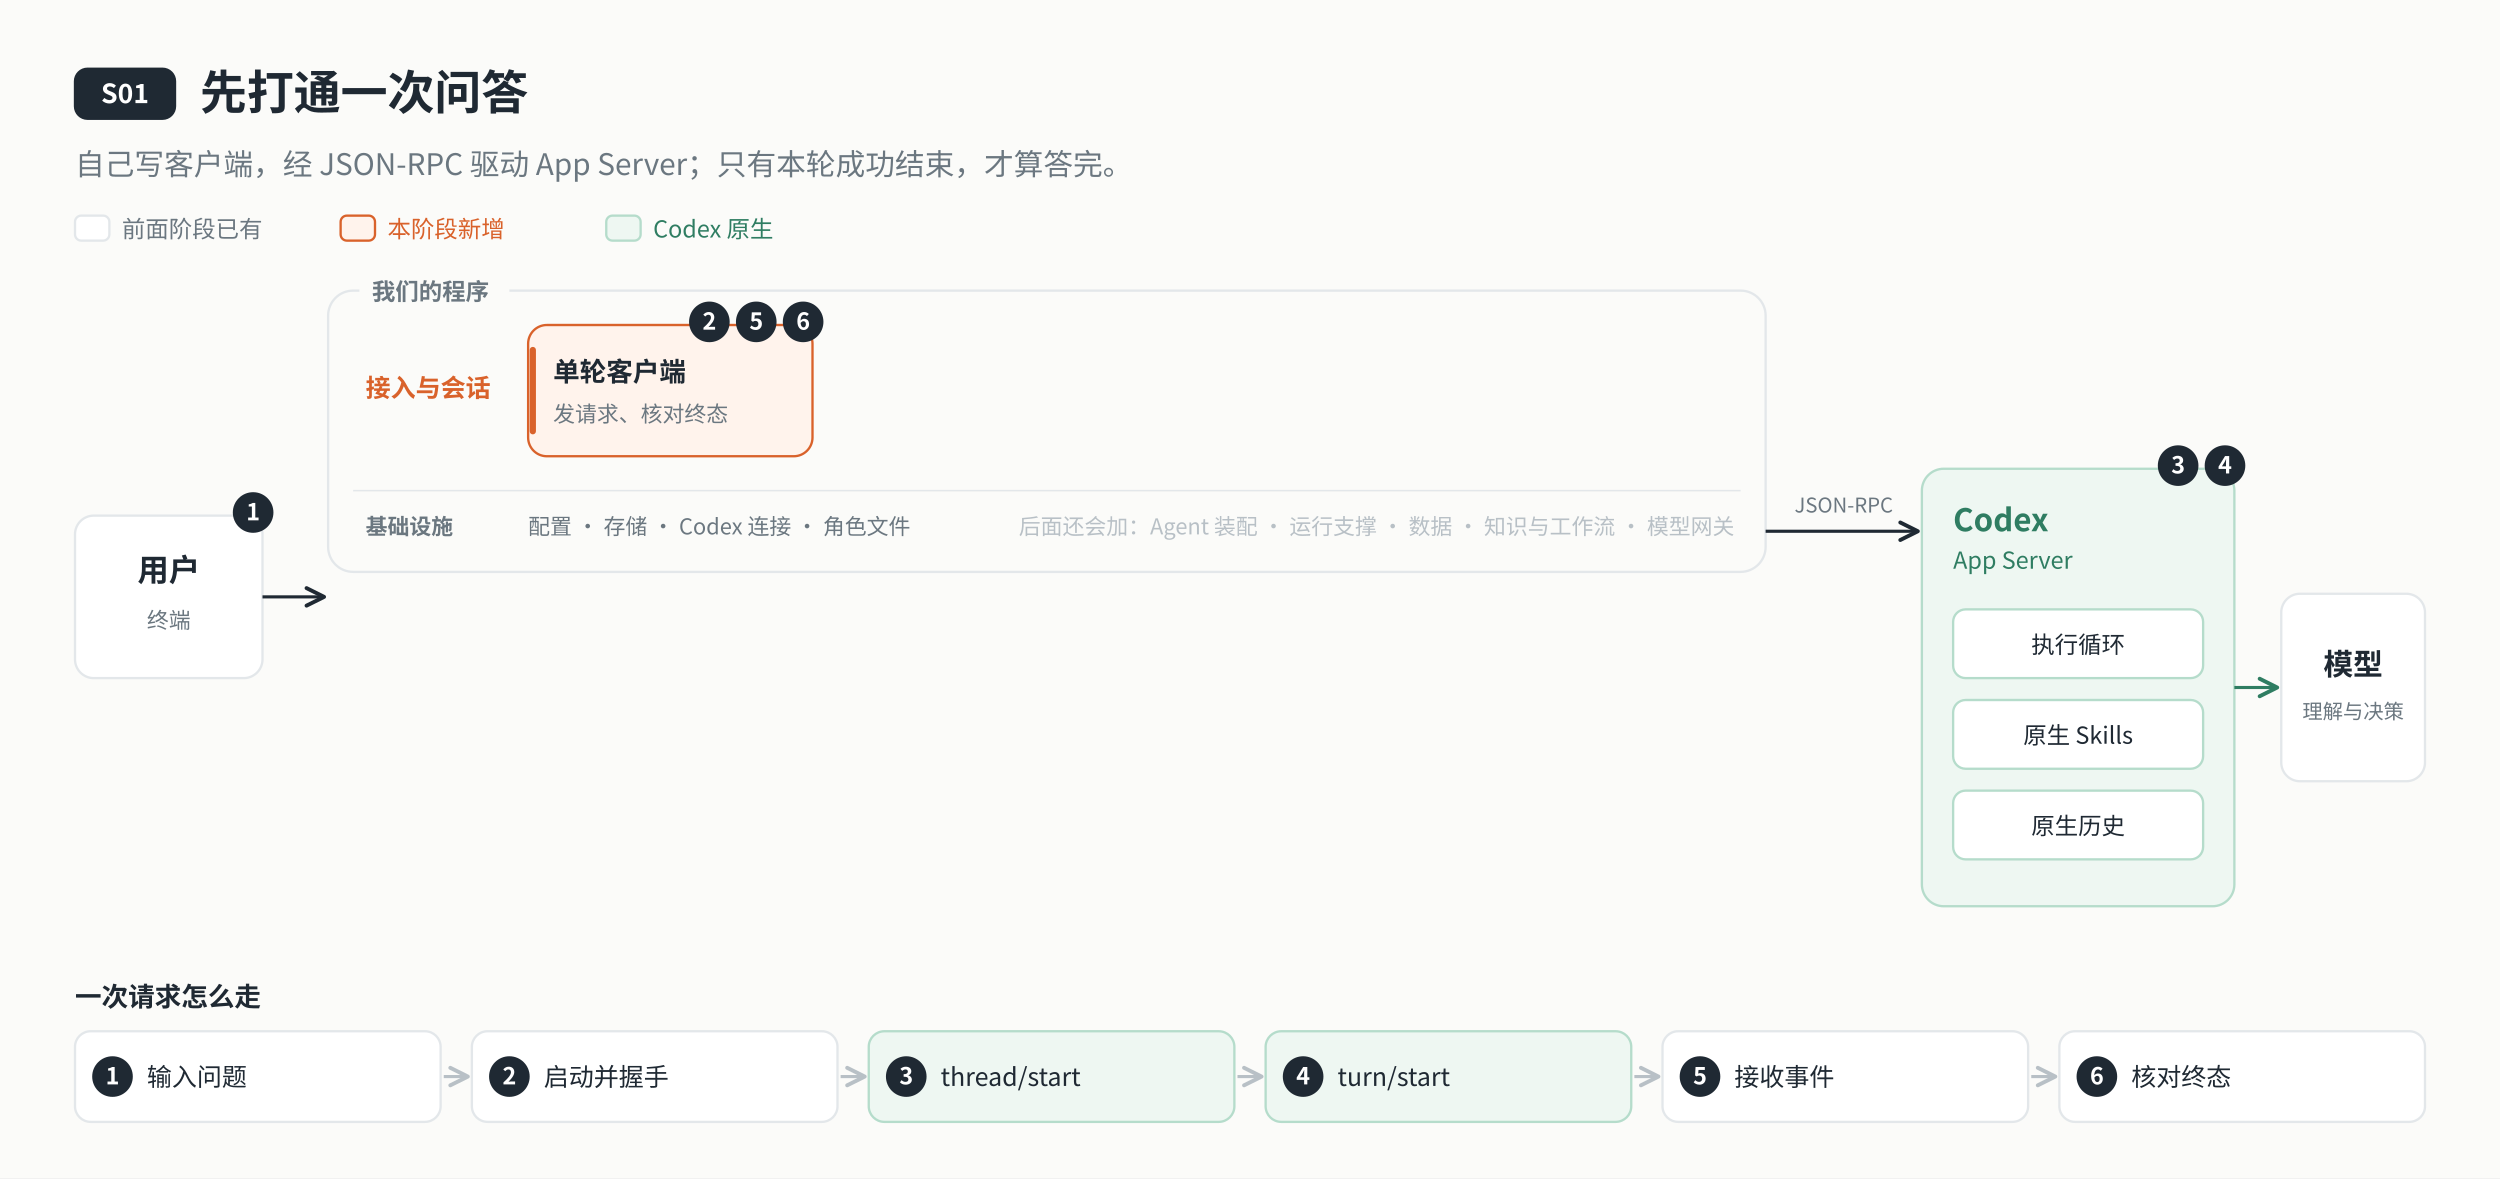
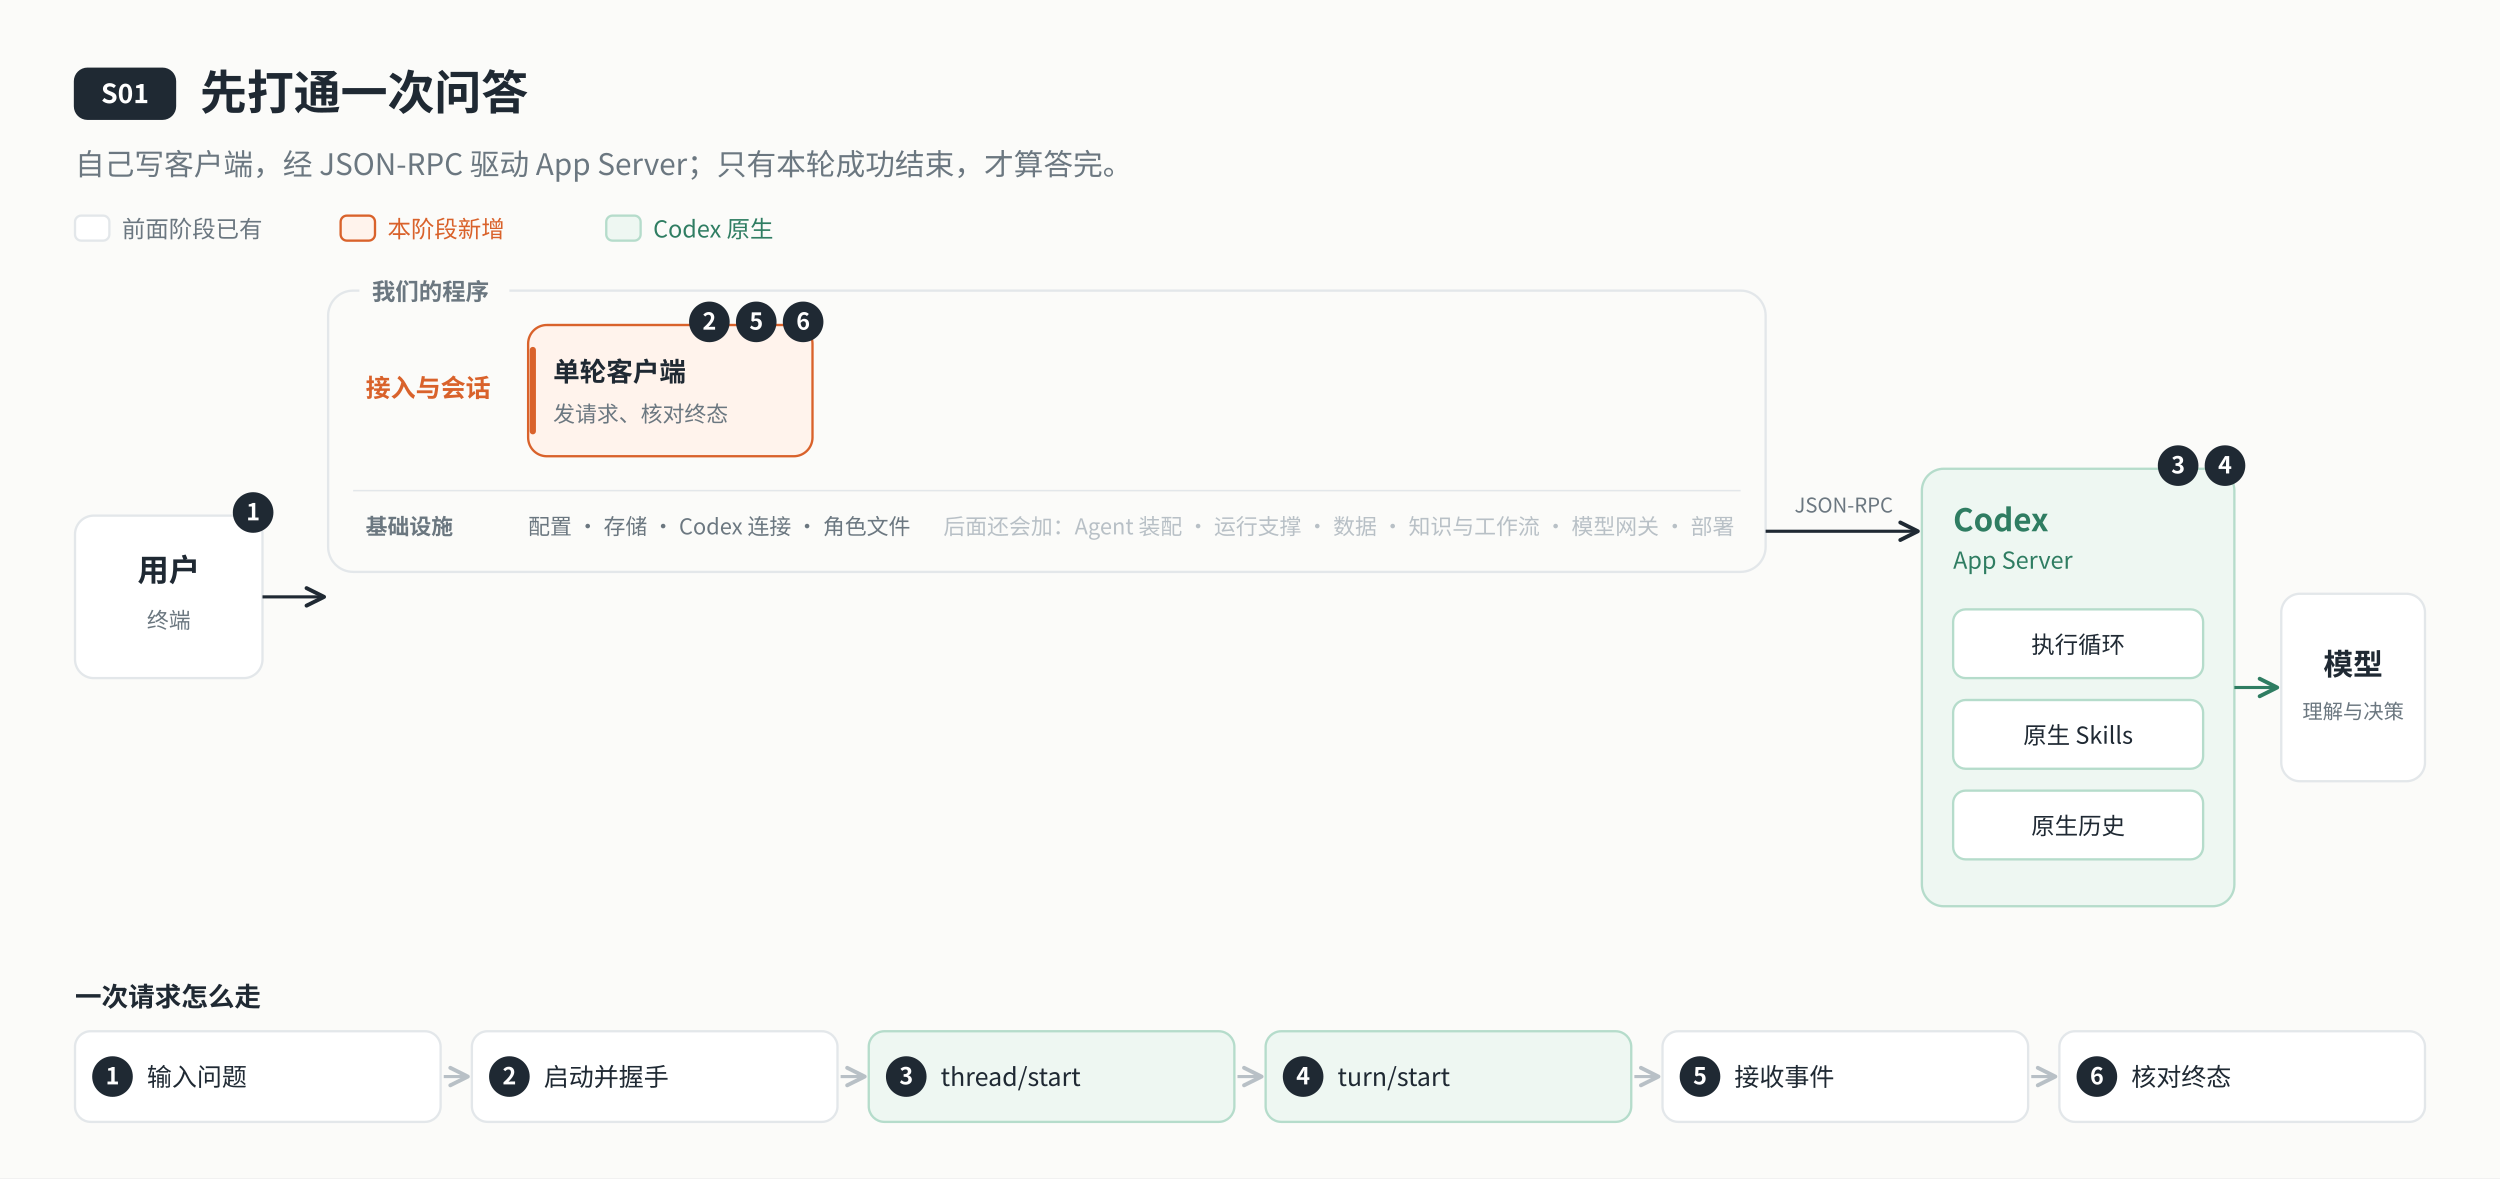
<svg xmlns="http://www.w3.org/2000/svg" width="1600" height="754" viewBox="0 0 1600 754" role="img" aria-labelledby="title desc">
  <defs>
    <marker id="mB8C0C6" viewBox="0 0 10 10" refX="8" refY="5" markerWidth="7" markerHeight="7" orient="auto-start-reverse">
      <path d="M1 1 L9 5 L1 9" fill="none" stroke="#B8C0C6" stroke-width="1.8" stroke-linecap="round" stroke-linejoin="round" />
    </marker>
    <marker id="m1F2933" viewBox="0 0 10 10" refX="8" refY="5" markerWidth="7" markerHeight="7" orient="auto-start-reverse">
      <path d="M1 1 L9 5 L1 9" fill="none" stroke="#1F2933" stroke-width="1.8" stroke-linecap="round" stroke-linejoin="round" />
    </marker>
    <marker id="m2F7D62" viewBox="0 0 10 10" refX="8" refY="5" markerWidth="7" markerHeight="7" orient="auto-start-reverse">
      <path d="M1 1 L9 5 L1 9" fill="none" stroke="#2F7D62" stroke-width="1.8" stroke-linecap="round" stroke-linejoin="round" />
    </marker>
  </defs>
  <g font-family="PingFang SC, Microsoft YaHei, Noto Sans CJK SC, sans-serif">
    <rect x="0" y="0" width="1600" height="754" fill="#FBFBF9" />
    <rect x="48" y="44" width="64" height="32" rx="8" fill="#1F2933" stroke="#1F2933" stroke-width="1.5" />
    <text x="80" y="66" font-size="17" fill="#fff" font-weight="700" text-anchor="middle">S01</text>
    <text x="128" y="70" font-size="30" fill="#1F2933" font-weight="700" text-anchor="start">先打通一次问答</text>
    <text x="48" y="112" font-size="19" fill="#6B7780" font-weight="400" text-anchor="start">自己写客户端，经 JSON-RPC 驱动 App Server；只有本轮成功结束，才算答完。</text>
    <rect x="48" y="138" width="22" height="16" rx="4" fill="#FFFFFF" stroke="#E3E7EA" stroke-width="1.5" />
    <text x="78" y="152" font-size="15" fill="#6B7780" font-weight="400" text-anchor="start">前面阶段已有</text>
    <rect x="218" y="138" width="22" height="16" rx="4" fill="#FFF3EC" stroke="#D9622B" stroke-width="1.5" />
    <text x="248" y="152" font-size="15" fill="#D9622B" font-weight="400" text-anchor="start">本阶段新增</text>
    <rect x="388" y="138" width="22" height="16" rx="4" fill="#EEF7F2" stroke="#B5DCCB" stroke-width="1.5" />
    <text x="418" y="152" font-size="15" fill="#2F7D62" font-weight="400" text-anchor="start">Codex 原生</text>
    <rect x="48" y="330" width="120" height="104" rx="12" fill="#FFFFFF" stroke="#E3E7EA" stroke-width="1.5" />
    <text x="108" y="372" font-size="20" fill="#1F2933" font-weight="600" text-anchor="middle">用户</text>
    <text x="108" y="402" font-size="14" fill="#6B7780" font-weight="400" text-anchor="middle">终端</text>
    <rect x="210" y="186" width="920" height="180" rx="16" fill="none" stroke="#E3E7EA" stroke-width="1.5" />
    <rect x="230" y="175" width="96" height="22" fill="#FBFBF9" />
    <text x="238" y="192" font-size="15" fill="#6B7780" font-weight="600" text-anchor="start">我们的程序</text>
    <text x="234" y="254" font-size="16" fill="#D9622B" font-weight="600" text-anchor="start">接入与会话</text>
    <rect x="338" y="208" width="182" height="84" rx="12" fill="#FFF3EC" stroke="#D9622B" stroke-width="1.5" />
    <rect x="339" y="222" width="4" height="56" rx="2" fill="#D9622B" />
    <text x="354" y="244" font-size="17" fill="#1F2933" font-weight="600" text-anchor="start">单轮客户端</text>
    <text x="354" y="270" font-size="14" fill="#6B7780" font-weight="400" text-anchor="start">发请求、核对终态</text>
    <line x1="226" y1="314" x2="1114" y2="314" stroke="#E3E7EA" stroke-width="1" />
    <text x="234" y="342" font-size="14" fill="#6B7780" font-weight="600" text-anchor="start">基础设施</text>
    <text x="338" y="342" font-size="14" fill="#6B7780" font-weight="400" text-anchor="start">配置 · 存储 · Codex 连接 · 角色文件</text>
-     <text x="1110" y="342" font-size="14" fill="#B8C0C6" font-weight="400" text-anchor="end">后面还会加：Agent 装配 · 运行支撑 · 数据 · 知识与工作流 · 模型网关</text>
+     <text x="1110" y="342" font-size="14" fill="#B8C0C6" font-weight="400" text-anchor="end">后面还会加：Agent 装配 · 运行支撑 · 数据 · 知识与工作流 · 模型网关 · 部署</text>
    <rect x="1230" y="300" width="200" height="280" rx="14" fill="#EEF7F2" stroke="#B5DCCB" stroke-width="1.5" />
    <text x="1250" y="340" font-size="20" fill="#2F7D62" font-weight="700" text-anchor="start">Codex</text>
    <text x="1250" y="364" font-size="15" fill="#2F7D62" font-weight="400" text-anchor="start">App Server</text>
    <rect x="1250" y="390" width="160" height="44" rx="8" fill="#FFFFFF" stroke="#B5DCCB" stroke-width="1.5" />
    <text x="1330" y="418" font-size="15" fill="#1F2933" font-weight="500" text-anchor="middle">执行循环</text>
    <rect x="1250" y="448" width="160" height="44" rx="8" fill="#FFFFFF" stroke="#B5DCCB" stroke-width="1.5" />
    <text x="1330" y="476" font-size="15" fill="#1F2933" font-weight="500" text-anchor="middle">原生 Skills</text>
    <rect x="1250" y="506" width="160" height="44" rx="8" fill="#FFFFFF" stroke="#B5DCCB" stroke-width="1.5" />
    <text x="1330" y="534" font-size="15" fill="#1F2933" font-weight="500" text-anchor="middle">原生历史</text>
    <rect x="1460" y="380" width="92" height="120" rx="12" fill="#FFFFFF" stroke="#E3E7EA" stroke-width="1.5" />
    <text x="1506" y="432" font-size="19" fill="#1F2933" font-weight="600" text-anchor="middle">模型</text>
    <text x="1506" y="460" font-size="13" fill="#6B7780" font-weight="400" text-anchor="middle">理解与决策</text>
    <path d="M168,382 L206,382" fill="none" stroke="#1F2933" stroke-width="2" marker-end="url(#m1F2933)" />
    <path d="M1130,340 L1226,340" fill="none" stroke="#1F2933" stroke-width="2" marker-end="url(#m1F2933)" />
    <text x="1180" y="328" font-size="13" fill="#6B7780" font-weight="500" text-anchor="middle">JSON-RPC</text>
    <path d="M1430,440 L1456,440" fill="none" stroke="#2F7D62" stroke-width="2" marker-end="url(#m2F7D62)" />
    <circle cx="162" cy="328" r="13" fill="#1F2933" />
    <text x="162" y="333" font-size="15" fill="#fff" font-weight="700" text-anchor="middle">1</text>
    <circle cx="454" cy="206" r="13" fill="#1F2933" />
    <text x="454" y="211" font-size="15" fill="#fff" font-weight="700" text-anchor="middle">2</text>
    <circle cx="484" cy="206" r="13" fill="#1F2933" />
    <text x="484" y="211" font-size="15" fill="#fff" font-weight="700" text-anchor="middle">5</text>
    <circle cx="514" cy="206" r="13" fill="#1F2933" />
    <text x="514" y="211" font-size="15" fill="#fff" font-weight="700" text-anchor="middle">6</text>
    <circle cx="1394" cy="298" r="13" fill="#1F2933" />
    <text x="1394" y="303" font-size="15" fill="#fff" font-weight="700" text-anchor="middle">3</text>
    <circle cx="1424" cy="298" r="13" fill="#1F2933" />
    <text x="1424" y="303" font-size="15" fill="#fff" font-weight="700" text-anchor="middle">4</text>
    <text x="48" y="644" font-size="17" fill="#1F2933" font-weight="700" text-anchor="start">一次请求怎么走</text>
    <rect x="48" y="660" width="234" height="58" rx="10" fill="#FFFFFF" stroke="#E3E7EA" stroke-width="1.5" />
    <circle cx="72" cy="689" r="13" fill="#1F2933" />
    <text x="72" y="694" font-size="15" fill="#fff" font-weight="700" text-anchor="middle">1</text>
    <text x="94" y="695" font-size="16" fill="#1F2933" font-weight="500" text-anchor="start">输入问题</text>
    <path d="M284,689 L298,689" fill="none" stroke="#B8C0C6" stroke-width="2" marker-end="url(#mB8C0C6)" />
    <rect x="302" y="660" width="234" height="58" rx="10" fill="#FFFFFF" stroke="#E3E7EA" stroke-width="1.5" />
    <circle cx="326" cy="689" r="13" fill="#1F2933" />
    <text x="326" y="694" font-size="15" fill="#fff" font-weight="700" text-anchor="middle">2</text>
    <text x="348" y="695" font-size="16" fill="#1F2933" font-weight="500" text-anchor="start">启动并握手</text>
    <path d="M538,689 L552,689" fill="none" stroke="#B8C0C6" stroke-width="2" marker-end="url(#mB8C0C6)" />
    <rect x="556" y="660" width="234" height="58" rx="10" fill="#EEF7F2" stroke="#B5DCCB" stroke-width="1.5" />
    <circle cx="580" cy="689" r="13" fill="#1F2933" />
    <text x="580" y="694" font-size="15" fill="#fff" font-weight="700" text-anchor="middle">3</text>
    <text x="602" y="695" font-size="16" fill="#1F2933" font-weight="500" text-anchor="start">thread/start</text>
    <path d="M792,689 L806,689" fill="none" stroke="#B8C0C6" stroke-width="2" marker-end="url(#mB8C0C6)" />
    <rect x="810" y="660" width="234" height="58" rx="10" fill="#EEF7F2" stroke="#B5DCCB" stroke-width="1.5" />
    <circle cx="834" cy="689" r="13" fill="#1F2933" />
    <text x="834" y="694" font-size="15" fill="#fff" font-weight="700" text-anchor="middle">4</text>
    <text x="856" y="695" font-size="16" fill="#1F2933" font-weight="500" text-anchor="start">turn/start</text>
    <path d="M1046,689 L1060,689" fill="none" stroke="#B8C0C6" stroke-width="2" marker-end="url(#mB8C0C6)" />
    <rect x="1064" y="660" width="234" height="58" rx="10" fill="#FFFFFF" stroke="#E3E7EA" stroke-width="1.5" />
    <circle cx="1088" cy="689" r="13" fill="#1F2933" />
    <text x="1088" y="694" font-size="15" fill="#fff" font-weight="700" text-anchor="middle">5</text>
    <text x="1110" y="695" font-size="16" fill="#1F2933" font-weight="500" text-anchor="start">接收事件</text>
    <path d="M1300,689 L1314,689" fill="none" stroke="#B8C0C6" stroke-width="2" marker-end="url(#mB8C0C6)" />
    <rect x="1318" y="660" width="234" height="58" rx="10" fill="#FFFFFF" stroke="#E3E7EA" stroke-width="1.5" />
    <circle cx="1342" cy="689" r="13" fill="#1F2933" />
    <text x="1342" y="694" font-size="15" fill="#fff" font-weight="700" text-anchor="middle">6</text>
    <text x="1364" y="695" font-size="16" fill="#1F2933" font-weight="500" text-anchor="start">核对终态</text>
  </g>
</svg>
